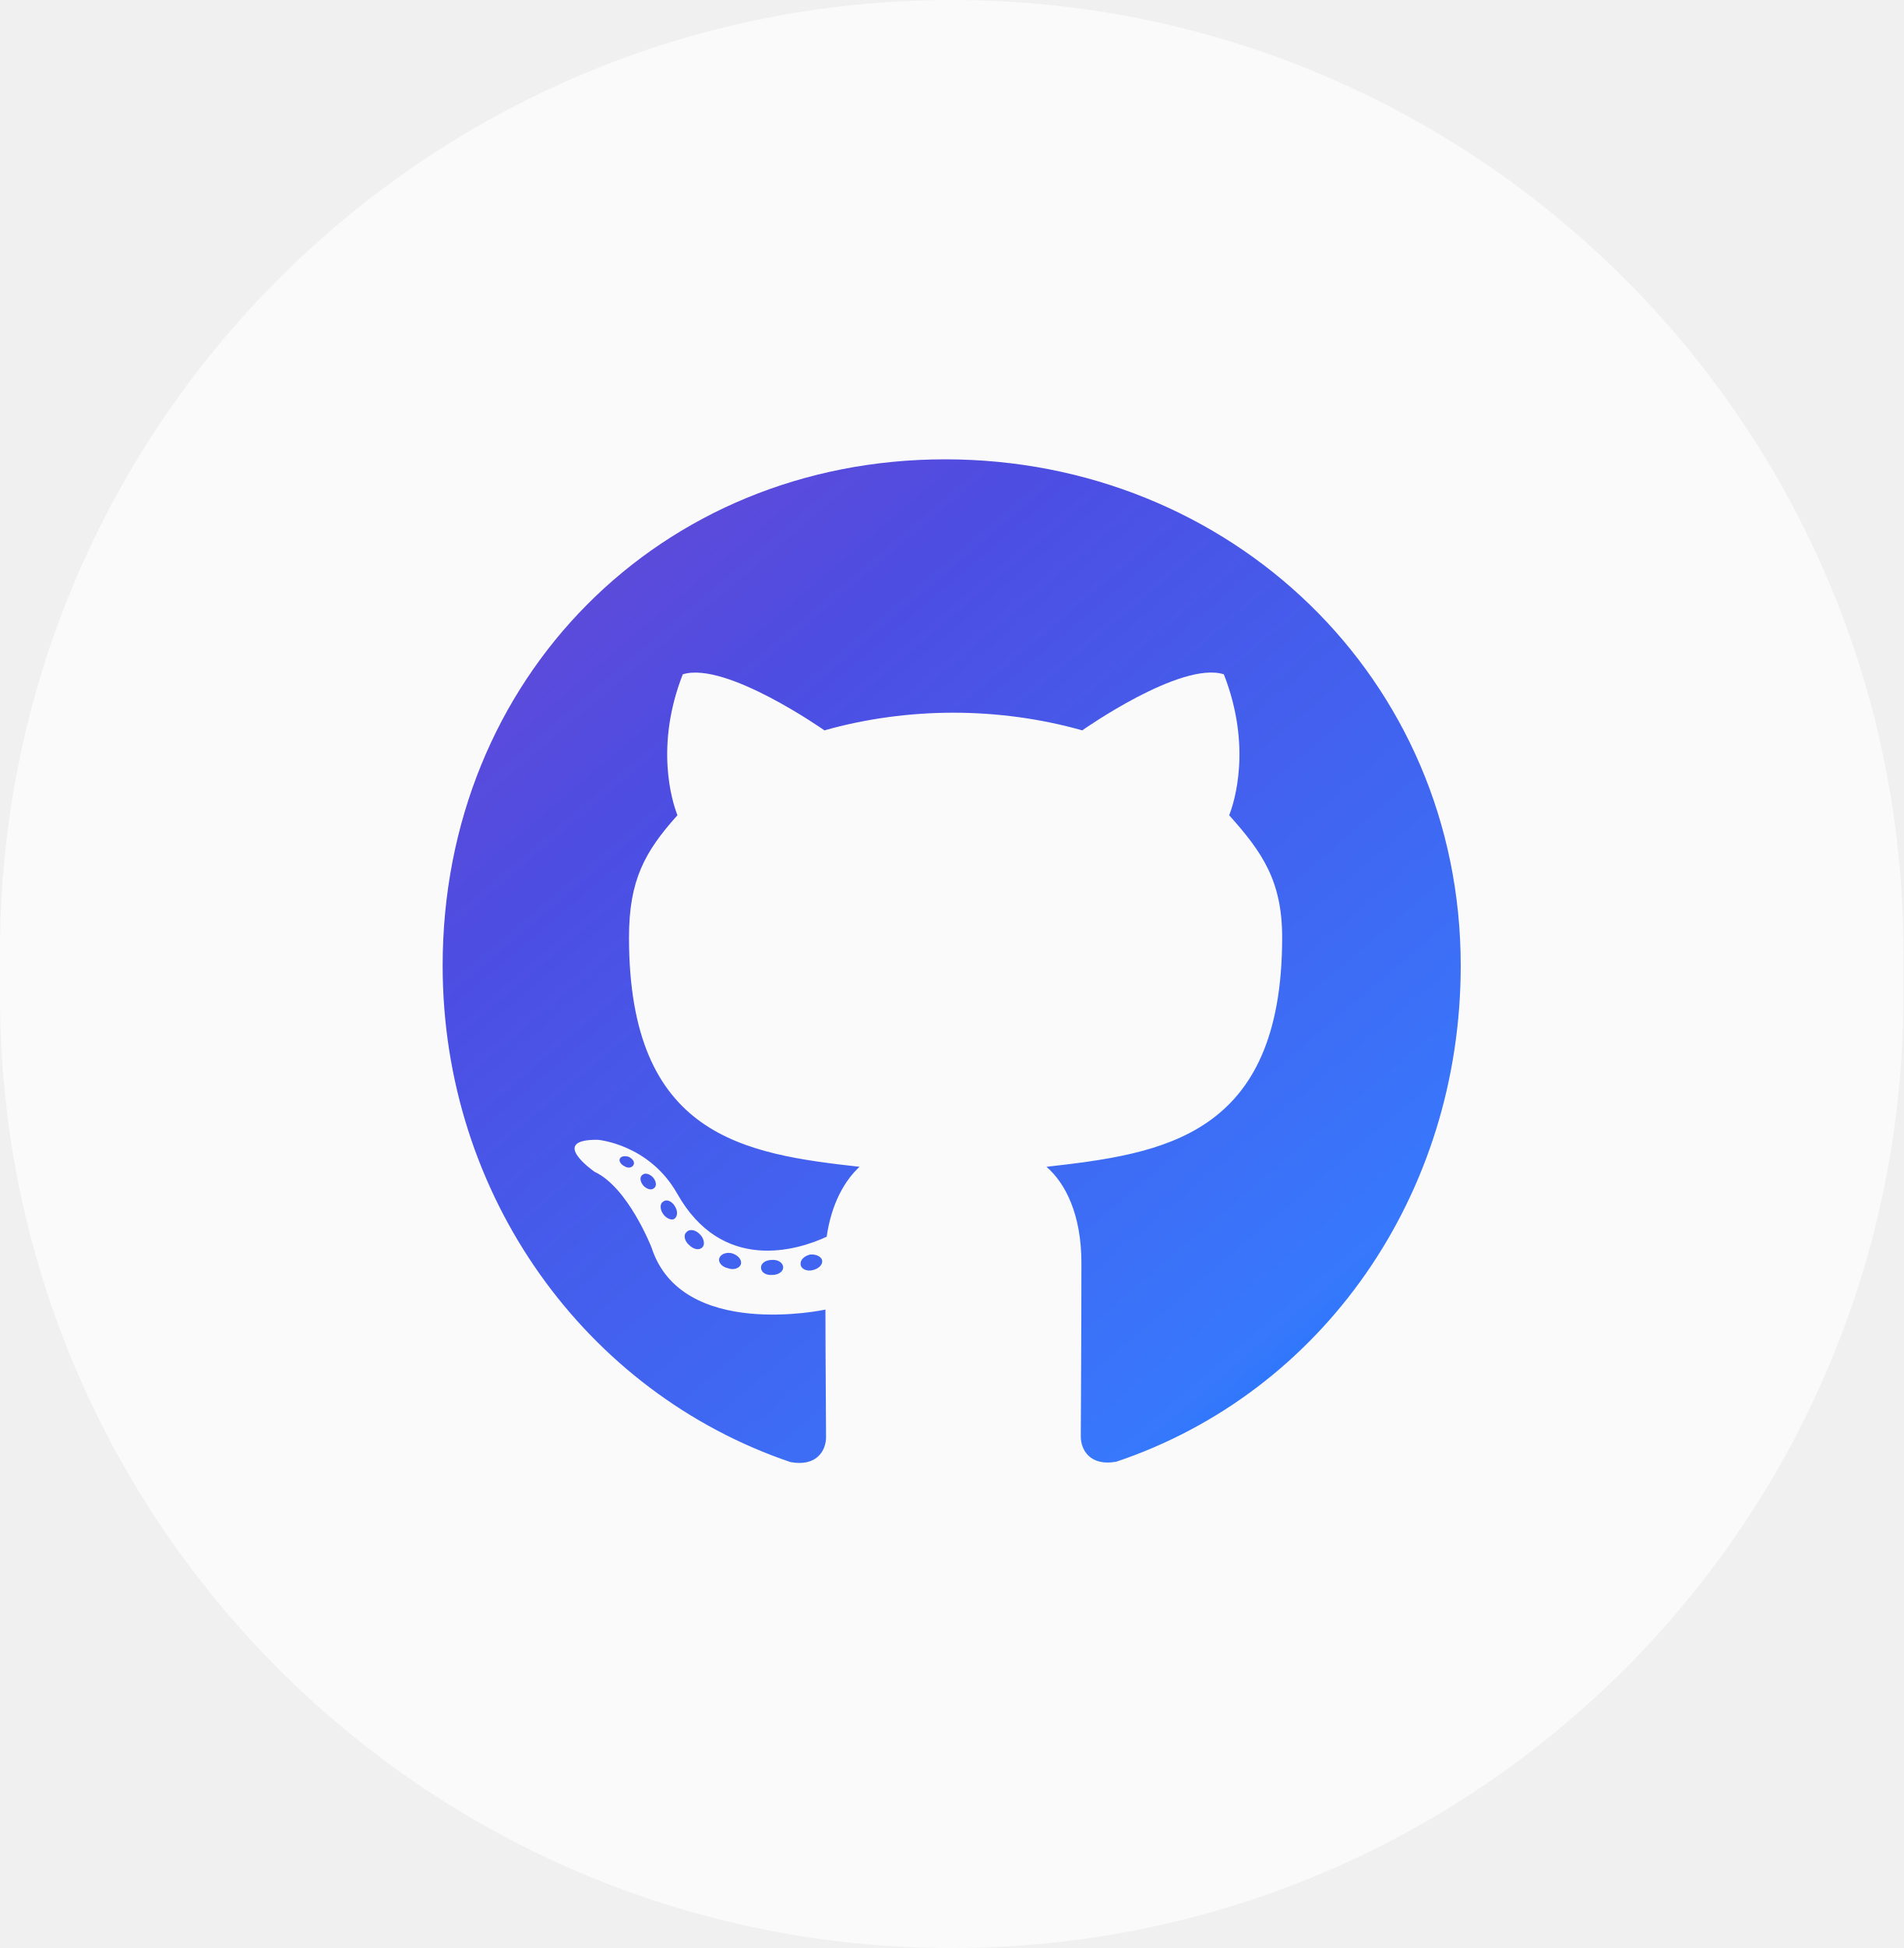
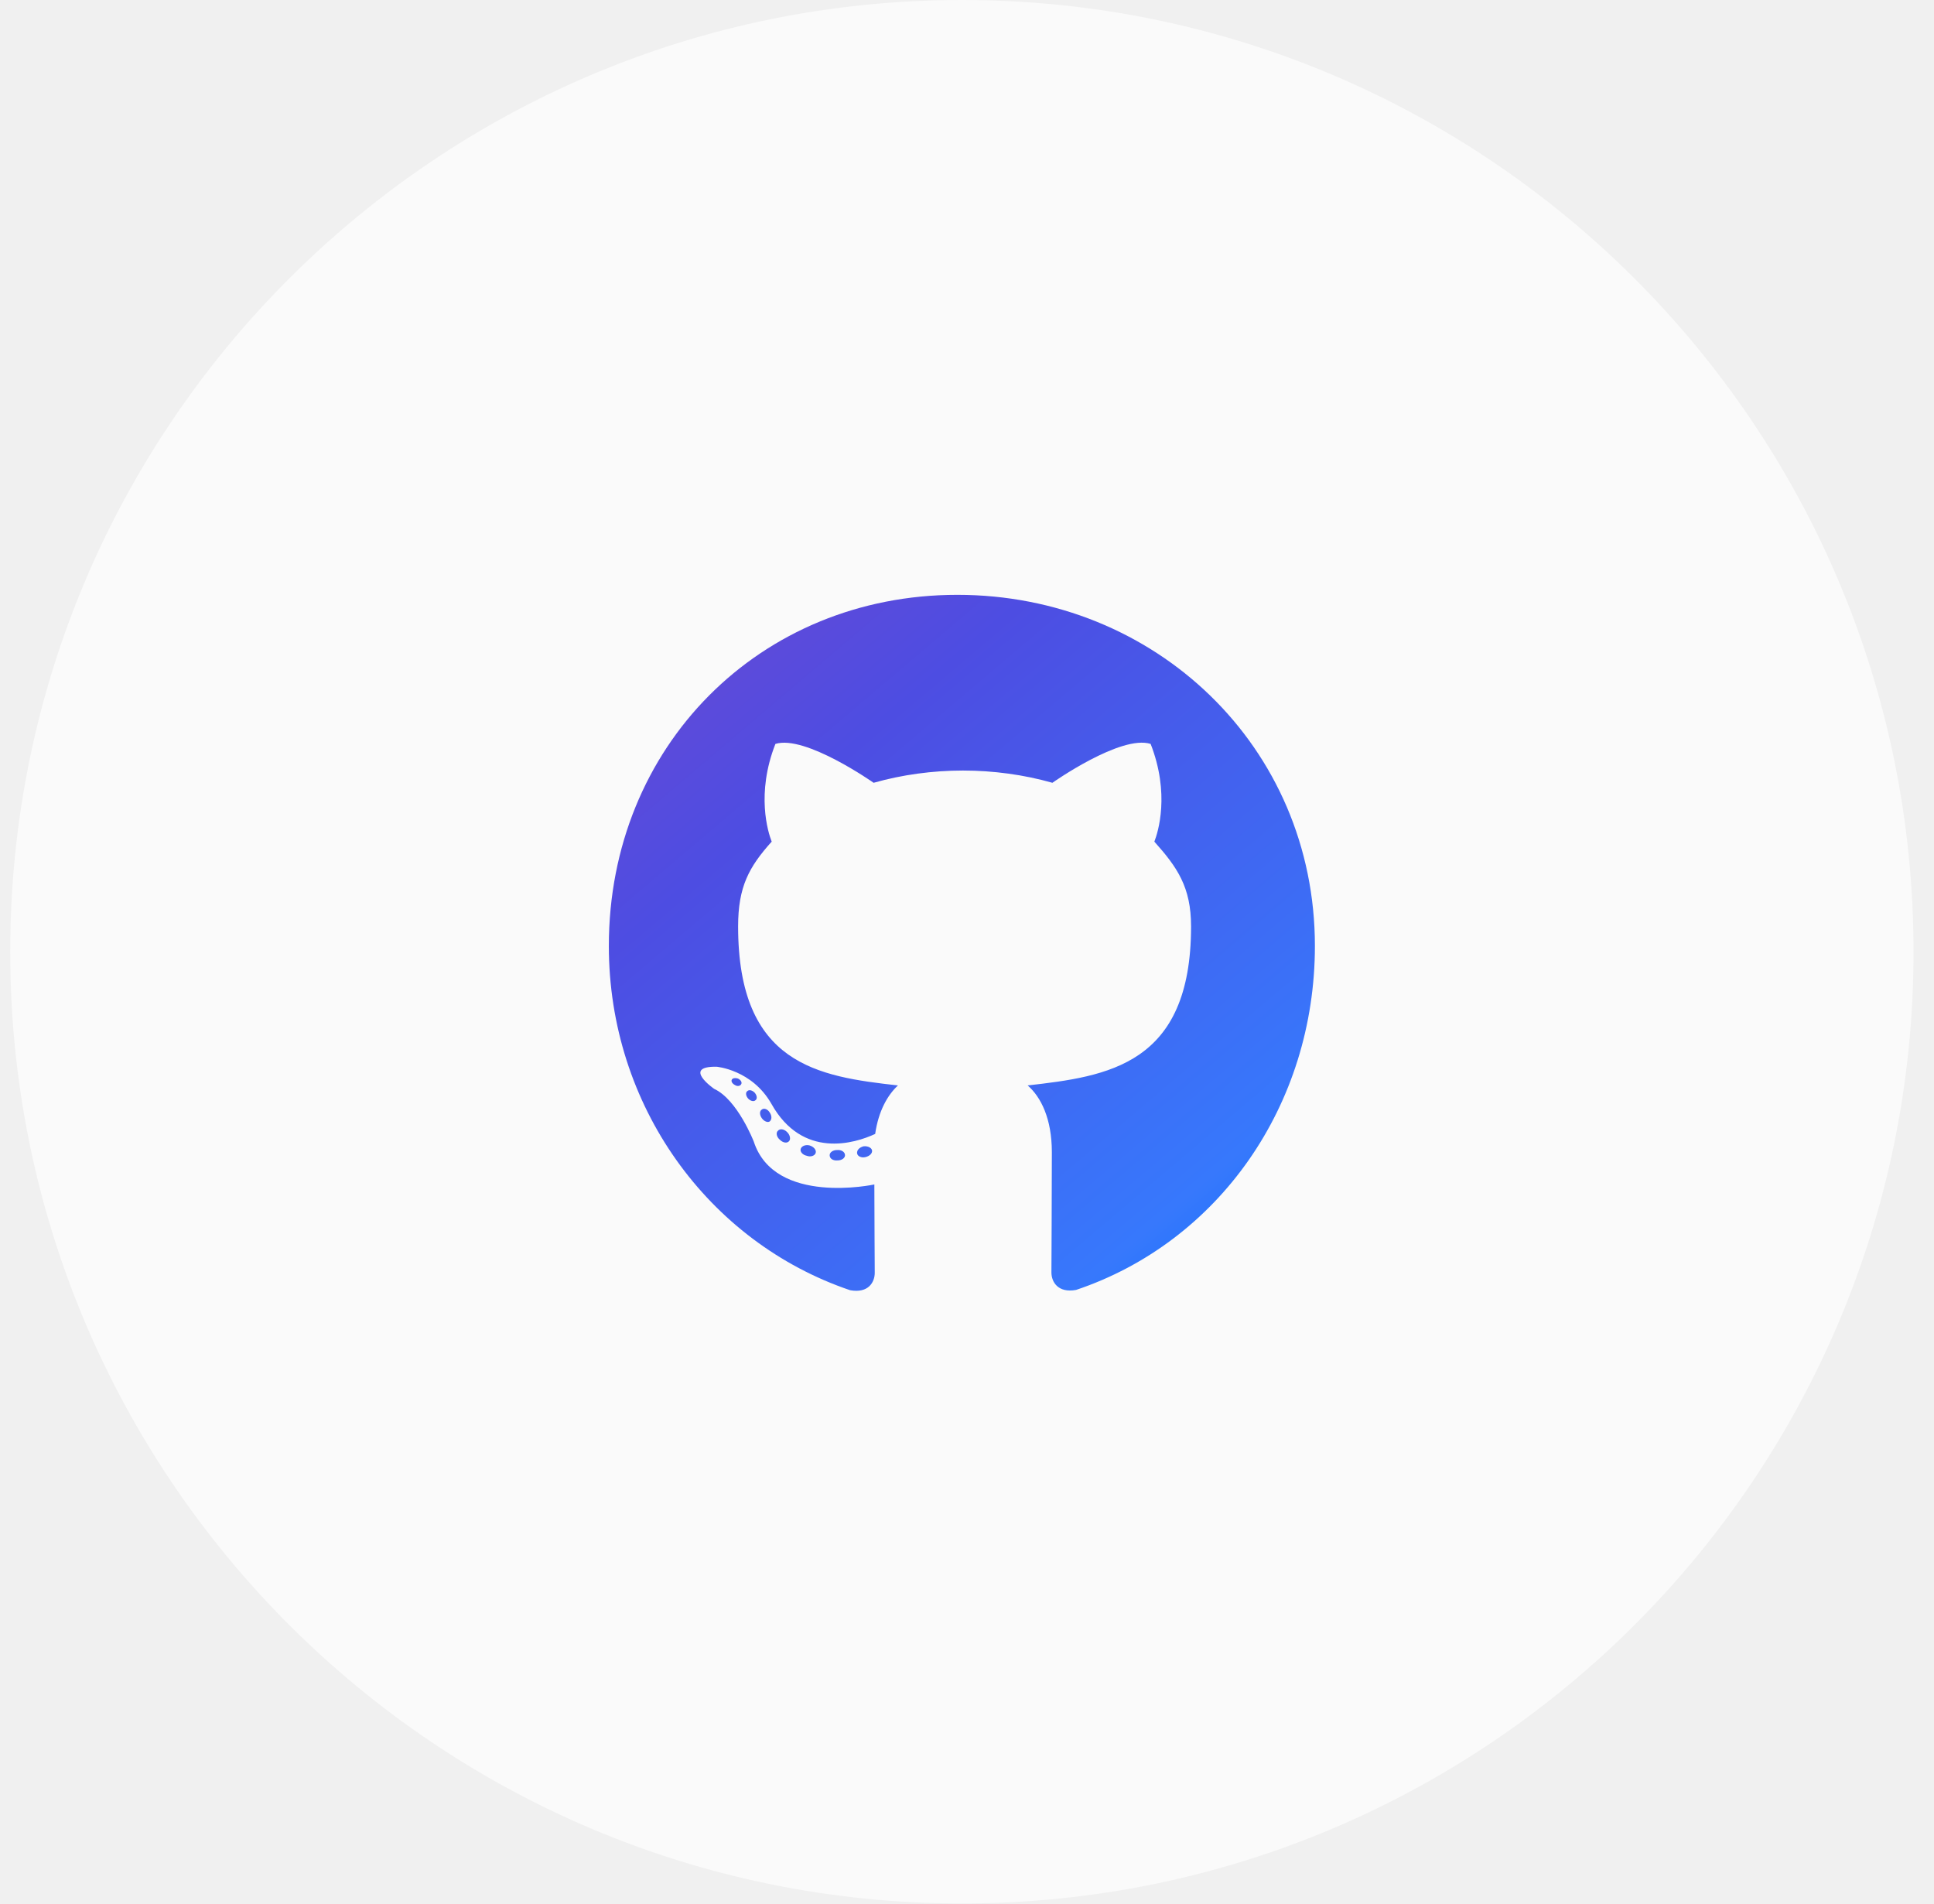
- <svg xmlns="http://www.w3.org/2000/svg" width="43" height="44" viewBox="0 0 43 44" fill="none">
-   <path d="M0 21.5C0 9.626 9.626 0 21.5 0C33.374 0 43 9.626 43 21.5V22.5C43 34.374 33.374 44 21.5 44C9.626 44 0 34.374 0 22.5V21.5Z" fill="#FAFAFA" />
-   <path d="M17.693 28.628C17.693 28.722 17.586 28.797 17.452 28.797C17.299 28.811 17.192 28.736 17.192 28.628C17.192 28.534 17.299 28.459 17.433 28.459C17.572 28.445 17.693 28.52 17.693 28.628ZM16.251 28.417C16.218 28.511 16.311 28.619 16.45 28.647C16.571 28.694 16.71 28.647 16.738 28.553C16.765 28.459 16.677 28.352 16.538 28.309C16.418 28.277 16.283 28.323 16.251 28.417ZM18.3 28.337C18.166 28.37 18.073 28.459 18.087 28.567C18.101 28.661 18.222 28.722 18.361 28.689C18.495 28.656 18.588 28.567 18.574 28.473C18.56 28.384 18.435 28.323 18.3 28.337ZM21.352 10.375C14.92 10.375 10 15.311 10 21.812C10 27.011 13.237 31.459 17.86 33.025C18.453 33.133 18.662 32.763 18.662 32.458C18.662 32.167 18.648 30.564 18.648 29.58C18.648 29.58 15.402 30.283 14.721 28.183C14.721 28.183 14.192 26.819 13.431 26.467C13.431 26.467 12.37 25.731 13.506 25.745C13.506 25.745 14.66 25.839 15.296 26.955C16.311 28.764 18.013 28.244 18.676 27.934C18.783 27.184 19.084 26.664 19.418 26.355C16.826 26.064 14.21 25.684 14.21 21.175C14.21 19.886 14.563 19.239 15.305 18.414C15.184 18.109 14.79 16.853 15.425 15.231C16.395 14.927 18.625 16.497 18.625 16.497C19.552 16.234 20.549 16.098 21.537 16.098C22.525 16.098 23.522 16.234 24.449 16.497C24.449 16.497 26.68 14.922 27.649 15.231C28.284 16.858 27.89 18.109 27.769 18.414C28.511 19.244 28.966 19.891 28.966 21.175C28.966 25.698 26.235 26.059 23.642 26.355C24.069 26.725 24.431 27.428 24.431 28.53C24.431 30.109 24.417 32.064 24.417 32.448C24.417 32.753 24.63 33.123 25.219 33.016C29.856 31.459 33 27.011 33 21.812C33 15.311 27.783 10.375 21.352 10.375ZM14.507 26.542C14.447 26.589 14.461 26.697 14.54 26.786C14.614 26.861 14.721 26.894 14.781 26.833C14.841 26.786 14.827 26.678 14.748 26.589C14.674 26.514 14.568 26.481 14.507 26.542ZM14.007 26.163C13.974 26.223 14.02 26.298 14.113 26.345C14.187 26.392 14.28 26.378 14.312 26.312C14.345 26.252 14.299 26.177 14.206 26.13C14.113 26.102 14.039 26.116 14.007 26.163ZM15.509 27.831C15.435 27.892 15.463 28.033 15.569 28.122C15.676 28.23 15.81 28.244 15.871 28.169C15.931 28.108 15.903 27.967 15.81 27.878C15.708 27.77 15.569 27.756 15.509 27.831ZM14.98 27.142C14.906 27.189 14.906 27.311 14.98 27.419C15.054 27.527 15.18 27.573 15.24 27.527C15.314 27.466 15.314 27.344 15.24 27.236C15.175 27.128 15.054 27.081 14.98 27.142Z" fill="url(#paint0_linear_3_968)" />
+ <svg xmlns="http://www.w3.org/2000/svg" width="63" height="62" viewBox="0 0 63 62" fill="none">
+   <path d="M0.333 31C0.333 13.879 14.213 0 31.333 0C48.454 0 62.333 13.879 62.333 31C62.333 48.121 48.454 62 31.333 62C14.213 62 0.333 48.121 0.333 31Z" fill="#FAFAFA" />
+   <g clip-path="url(#clip0_44_389)">
+     <path d="M27.526 37.628C27.526 37.722 27.42 37.797 27.285 37.797C27.132 37.811 27.026 37.736 27.026 37.628C27.026 37.534 27.132 37.459 27.267 37.459C27.406 37.445 27.526 37.52 27.526 37.628ZM26.084 37.417C26.052 37.511 26.144 37.619 26.284 37.647C26.404 37.694 26.543 37.647 26.571 37.553C26.599 37.459 26.511 37.352 26.372 37.309C26.251 37.277 26.117 37.323 26.084 37.417ZM28.134 37.337C27.999 37.37 27.907 37.459 27.92 37.567C27.934 37.661 28.055 37.722 28.194 37.689C28.328 37.656 28.421 37.567 28.407 37.473C28.393 37.384 28.268 37.323 28.134 37.337ZM31.185 19.375C24.753 19.375 19.833 24.311 19.833 30.812C19.833 36.011 23.07 40.459 27.693 42.025C28.287 42.133 28.495 41.763 28.495 41.458C28.495 41.167 28.482 39.564 28.482 38.58C28.482 38.58 25.235 39.283 24.554 37.183C24.554 37.183 24.025 35.819 23.265 35.467C23.265 35.467 22.203 34.731 23.339 34.745C23.339 34.745 24.494 34.839 25.129 35.955C26.144 37.764 27.846 37.244 28.509 36.934C28.616 36.184 28.917 35.664 29.251 35.355C26.659 35.064 24.044 34.684 24.044 30.175C24.044 28.886 24.396 28.239 25.138 27.414C25.018 27.109 24.623 25.853 25.259 24.231C26.228 23.927 28.458 25.497 28.458 25.497C29.386 25.234 30.383 25.098 31.37 25.098C32.358 25.098 33.355 25.234 34.282 25.497C34.282 25.497 36.513 23.922 37.482 24.231C38.117 25.858 37.723 27.109 37.603 27.414C38.345 28.244 38.799 28.891 38.799 30.175C38.799 34.698 36.068 35.059 33.476 35.355C33.902 35.725 34.264 36.428 34.264 37.53C34.264 39.109 34.25 41.064 34.25 41.448C34.25 41.753 34.463 42.123 35.052 42.016C39.689 40.459 42.833 36.011 42.833 30.812C42.833 24.311 37.617 19.375 31.185 19.375ZM24.341 35.542C24.28 35.589 24.294 35.697 24.373 35.786C24.447 35.861 24.554 35.894 24.614 35.833C24.674 35.786 24.66 35.678 24.582 35.589C24.508 35.514 24.401 35.481 24.341 35.542ZM23.84 35.163C23.807 35.223 23.854 35.298 23.946 35.345C24.021 35.392 24.113 35.378 24.146 35.312C24.178 35.252 24.132 35.177 24.039 35.13C23.946 35.102 23.872 35.116 23.84 35.163ZM25.342 36.831C25.268 36.892 25.296 37.033 25.402 37.122C25.509 37.23 25.644 37.244 25.704 37.169C25.764 37.108 25.736 36.967 25.644 36.878C25.542 36.77 25.402 36.756 25.342 36.831ZM24.814 36.142C24.739 36.189 24.739 36.311 24.814 36.419C24.888 36.527 25.013 36.573 25.073 36.527C25.147 36.466 25.147 36.344 25.073 36.236C25.008 36.128 24.888 36.081 24.814 36.142Z" fill="url(#paint0_linear_44_389)" />
+   </g>
  <defs>
-     <linearGradient id="paint0_linear_3_968" x1="10" y1="8.869" x2="32.618" y2="35.508" gradientUnits="userSpaceOnUse">
+     <linearGradient id="paint0_linear_44_389" x1="19.833" y1="17.869" x2="42.452" y2="44.508" gradientUnits="userSpaceOnUse">
      <stop offset="0.027" stop-color="#6C48D3" />
      <stop offset="0.288" stop-color="#4D4DE2" />
      <stop offset="0.809" stop-color="#3778FC" />
      <stop offset="0.967" stop-color="#0370FF" />
    </linearGradient>
+     <clipPath id="clip0_44_389">
+       <rect width="23" height="24" fill="white" transform="translate(19.8333 19)" />
+     </clipPath>
  </defs>
</svg>
